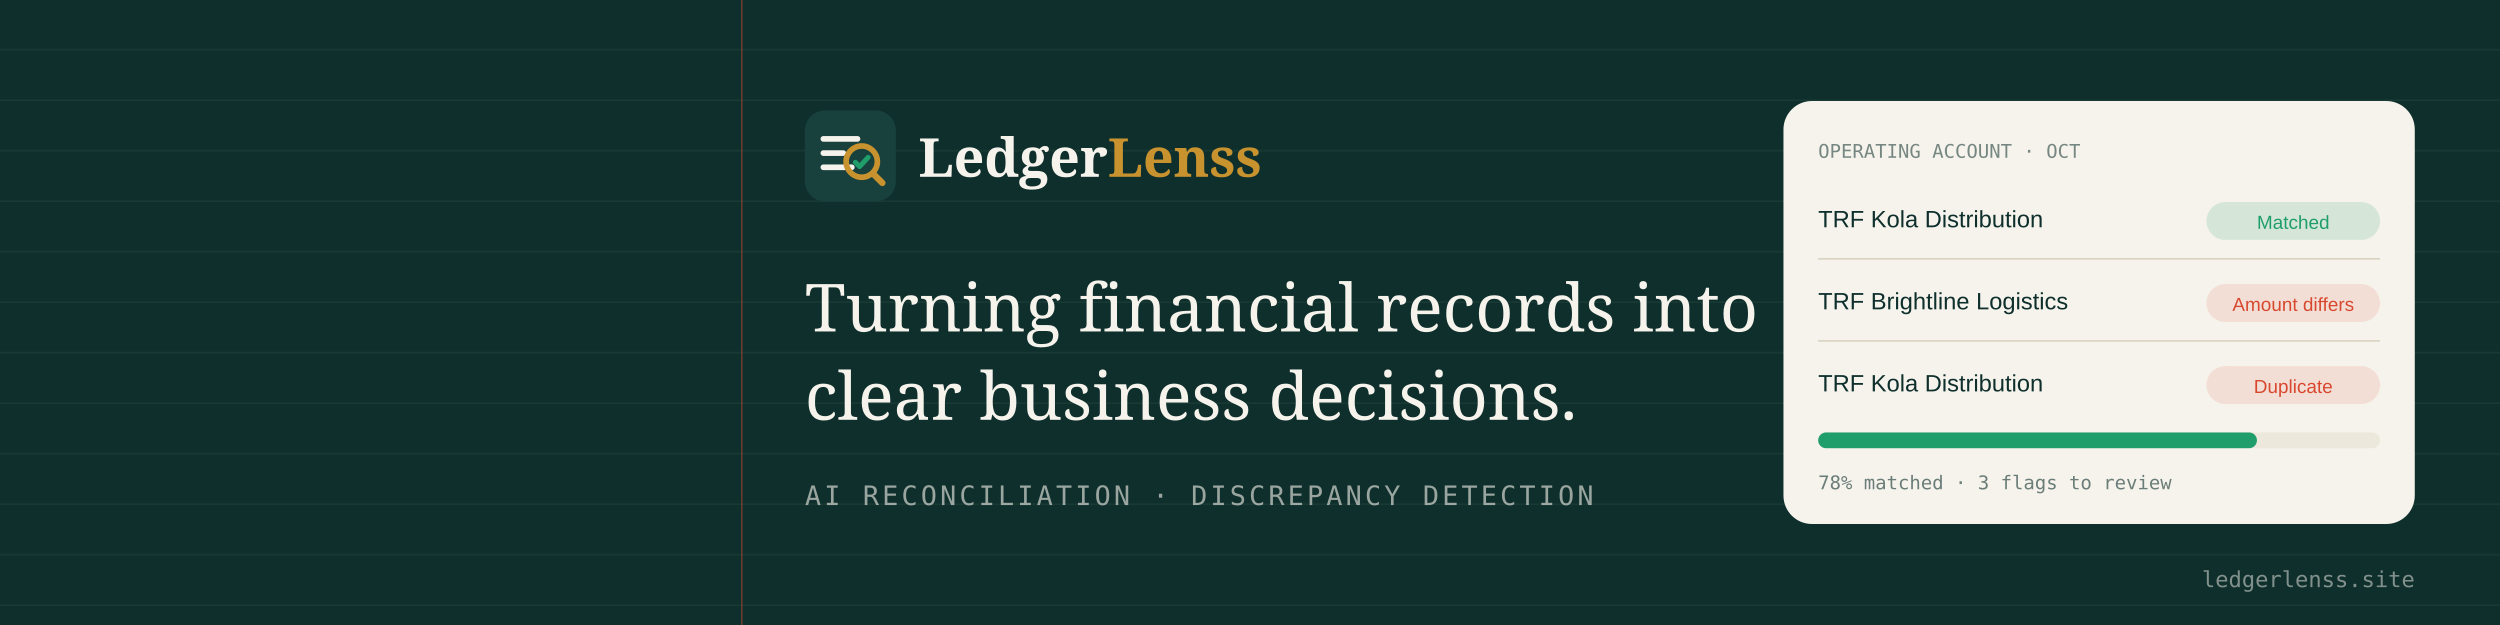
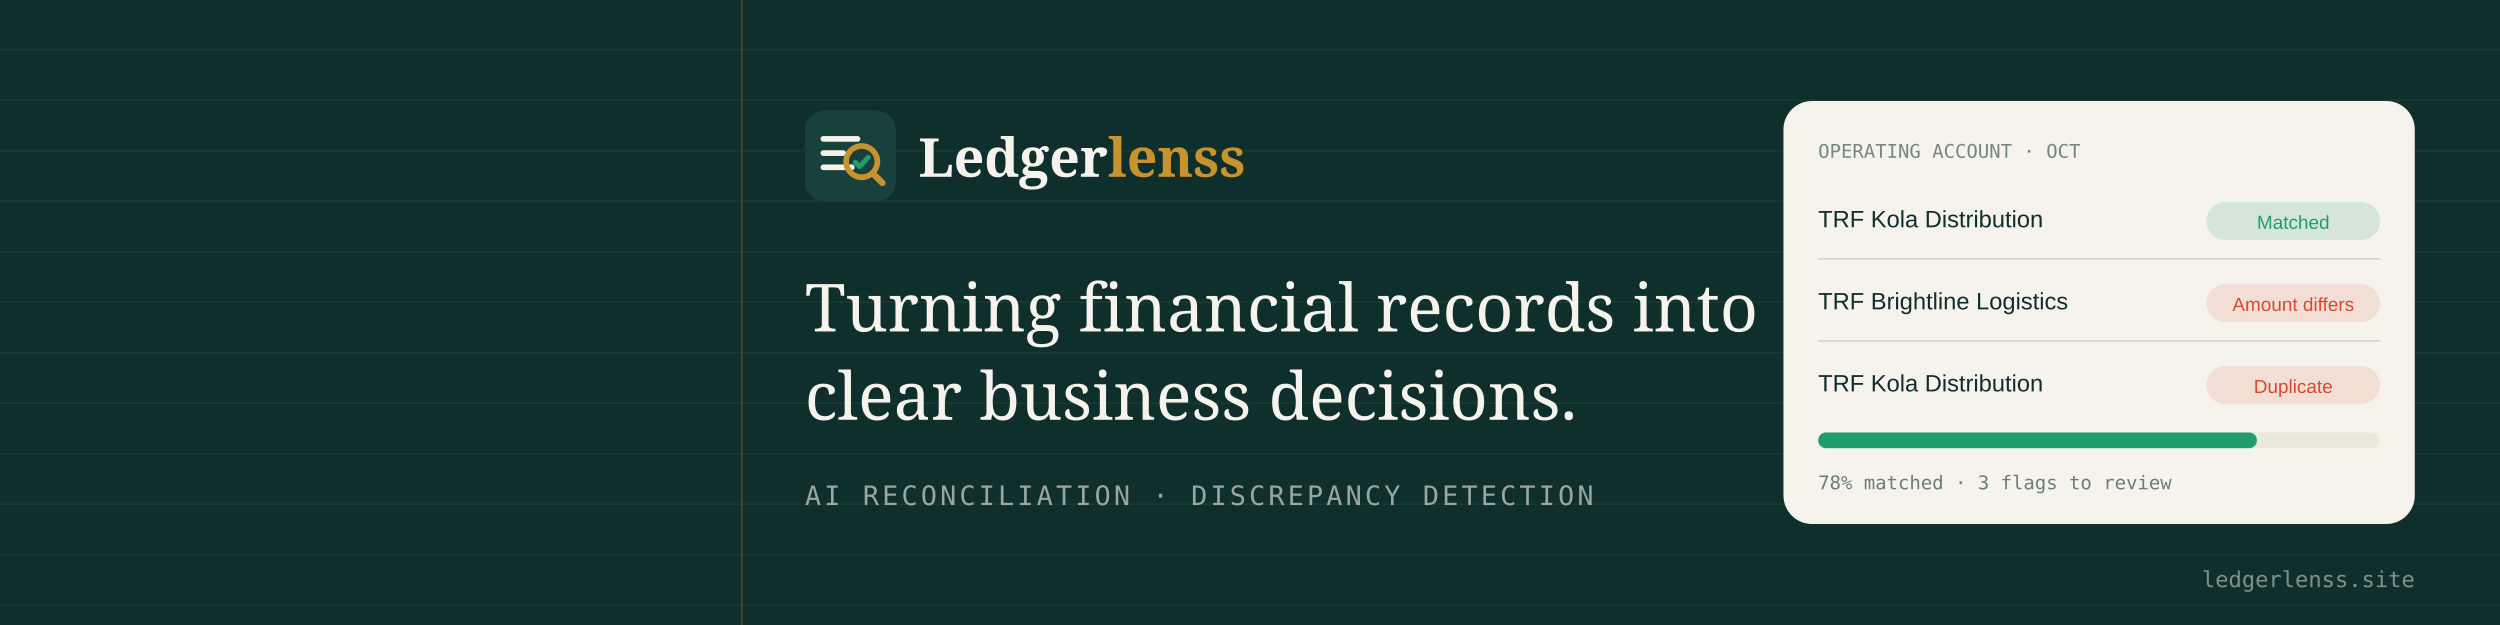
<svg xmlns="http://www.w3.org/2000/svg" viewBox="0 0 1584 396" width="1584" height="396">
  <defs>
    <pattern id="rule" width="1584" height="32" patternUnits="userSpaceOnUse">
      <path d="M0 31.5H1584" stroke="#F6F3EC" stroke-opacity=".05" />
    </pattern>
  </defs>
  <rect width="1584" height="396" fill="#0E2F2C" />
  <rect width="1584" height="396" fill="url(#rule)" />
  <path d="M470 0V396" stroke="#D8482F" stroke-opacity=".45" />
  <g transform="translate(510 70)">
    <g transform="scale(.9)">
      <rect width="64" height="64" rx="14" fill="#18403C" />
      <path d="M13 20h24M13 30h14M13 40h20" stroke="#F6F3EC" stroke-width="4" stroke-linecap="round" />
      <circle cx="40" cy="36" r="11" fill="none" stroke="#C8932F" stroke-width="4" />
      <path d="M35.5 36.5l3 3 6-6.5" fill="none" stroke="#1F9D6B" stroke-width="3.5" stroke-linecap="round" stroke-linejoin="round" />
      <path d="M48 44.5l6.5 6.5" stroke="#C8932F" stroke-width="4.5" stroke-linecap="round" />
    </g>
-     <text x="72" y="42" font-family="Fraunces, Georgia, serif" font-weight="600" font-size="34" fill="#F6F3EC">Ledger<tspan fill="#C8932F">Lenss</tspan>
+     <text x="72" y="42" font-family="Fraunces, Georgia, serif" font-weight="600" font-size="34" fill="#F6F3EC">Ledger<tspan fill="#C8932F">lenss</tspan>
    </text>
    <text x="0" y="140" font-family="Fraunces, Georgia, serif" font-size="42" fill="#F6F3EC">Turning financial records into</text>
    <text x="0" y="196" font-family="Fraunces, Georgia, serif" font-size="42" fill="#F6F3EC">clear business decisions.</text>
    <text x="0" y="250" font-family="'IBM Plex Mono', Consolas, monospace" font-size="17" fill="#F6F3EC" fill-opacity=".6" letter-spacing="2">AI RECONCILIATION · DISCREPANCY DETECTION</text>
  </g>
  <g transform="translate(1130 64)" font-family="'Inter Tight', Arial, sans-serif">
    <rect width="400" height="268" rx="18" fill="#F6F3EC" />
    <text x="22" y="36" font-family="'IBM Plex Mono', Consolas, monospace" font-size="12" fill="#0E2F2C" fill-opacity=".55">OPERATING ACCOUNT · OCT</text>
    <g font-size="15" fill="#0E2F2C">
      <text x="22" y="80">TRF Kola Distribution</text>
      <rect x="268" y="64" width="110" height="24" rx="12" fill="#1F9D6B" fill-opacity=".15" />
      <text x="323" y="81" text-anchor="middle" font-size="12" fill="#1F9D6B">Matched</text>
      <path d="M22 100H378" stroke="#D8D1C0" />
      <text x="22" y="132">TRF Brightline Logistics</text>
      <rect x="268" y="116" width="110" height="24" rx="12" fill="#D8482F" fill-opacity=".12" />
      <text x="323" y="133" text-anchor="middle" font-size="12" fill="#D8482F">Amount differs</text>
      <path d="M22 152H378" stroke="#D8D1C0" />
      <text x="22" y="184">TRF Kola Distribution</text>
      <rect x="268" y="168" width="110" height="24" rx="12" fill="#D8482F" fill-opacity=".12" />
      <text x="323" y="185" text-anchor="middle" font-size="12" fill="#D8482F">Duplicate</text>
    </g>
    <rect x="22" y="210" width="356" height="10" rx="5" fill="#EDE8DC" />
    <rect x="22" y="210" width="278" height="10" rx="5" fill="#1F9D6B" />
    <text x="22" y="246" font-family="'IBM Plex Mono', Consolas, monospace" font-size="12" fill="#0E2F2C" fill-opacity=".6">78% matched · 3 flags to review</text>
  </g>
  <text x="1530" y="372" text-anchor="end" font-family="'IBM Plex Mono', Consolas, monospace" font-size="14" fill="#F6F3EC" fill-opacity=".5">ledgerlenss.site</text>
</svg>
